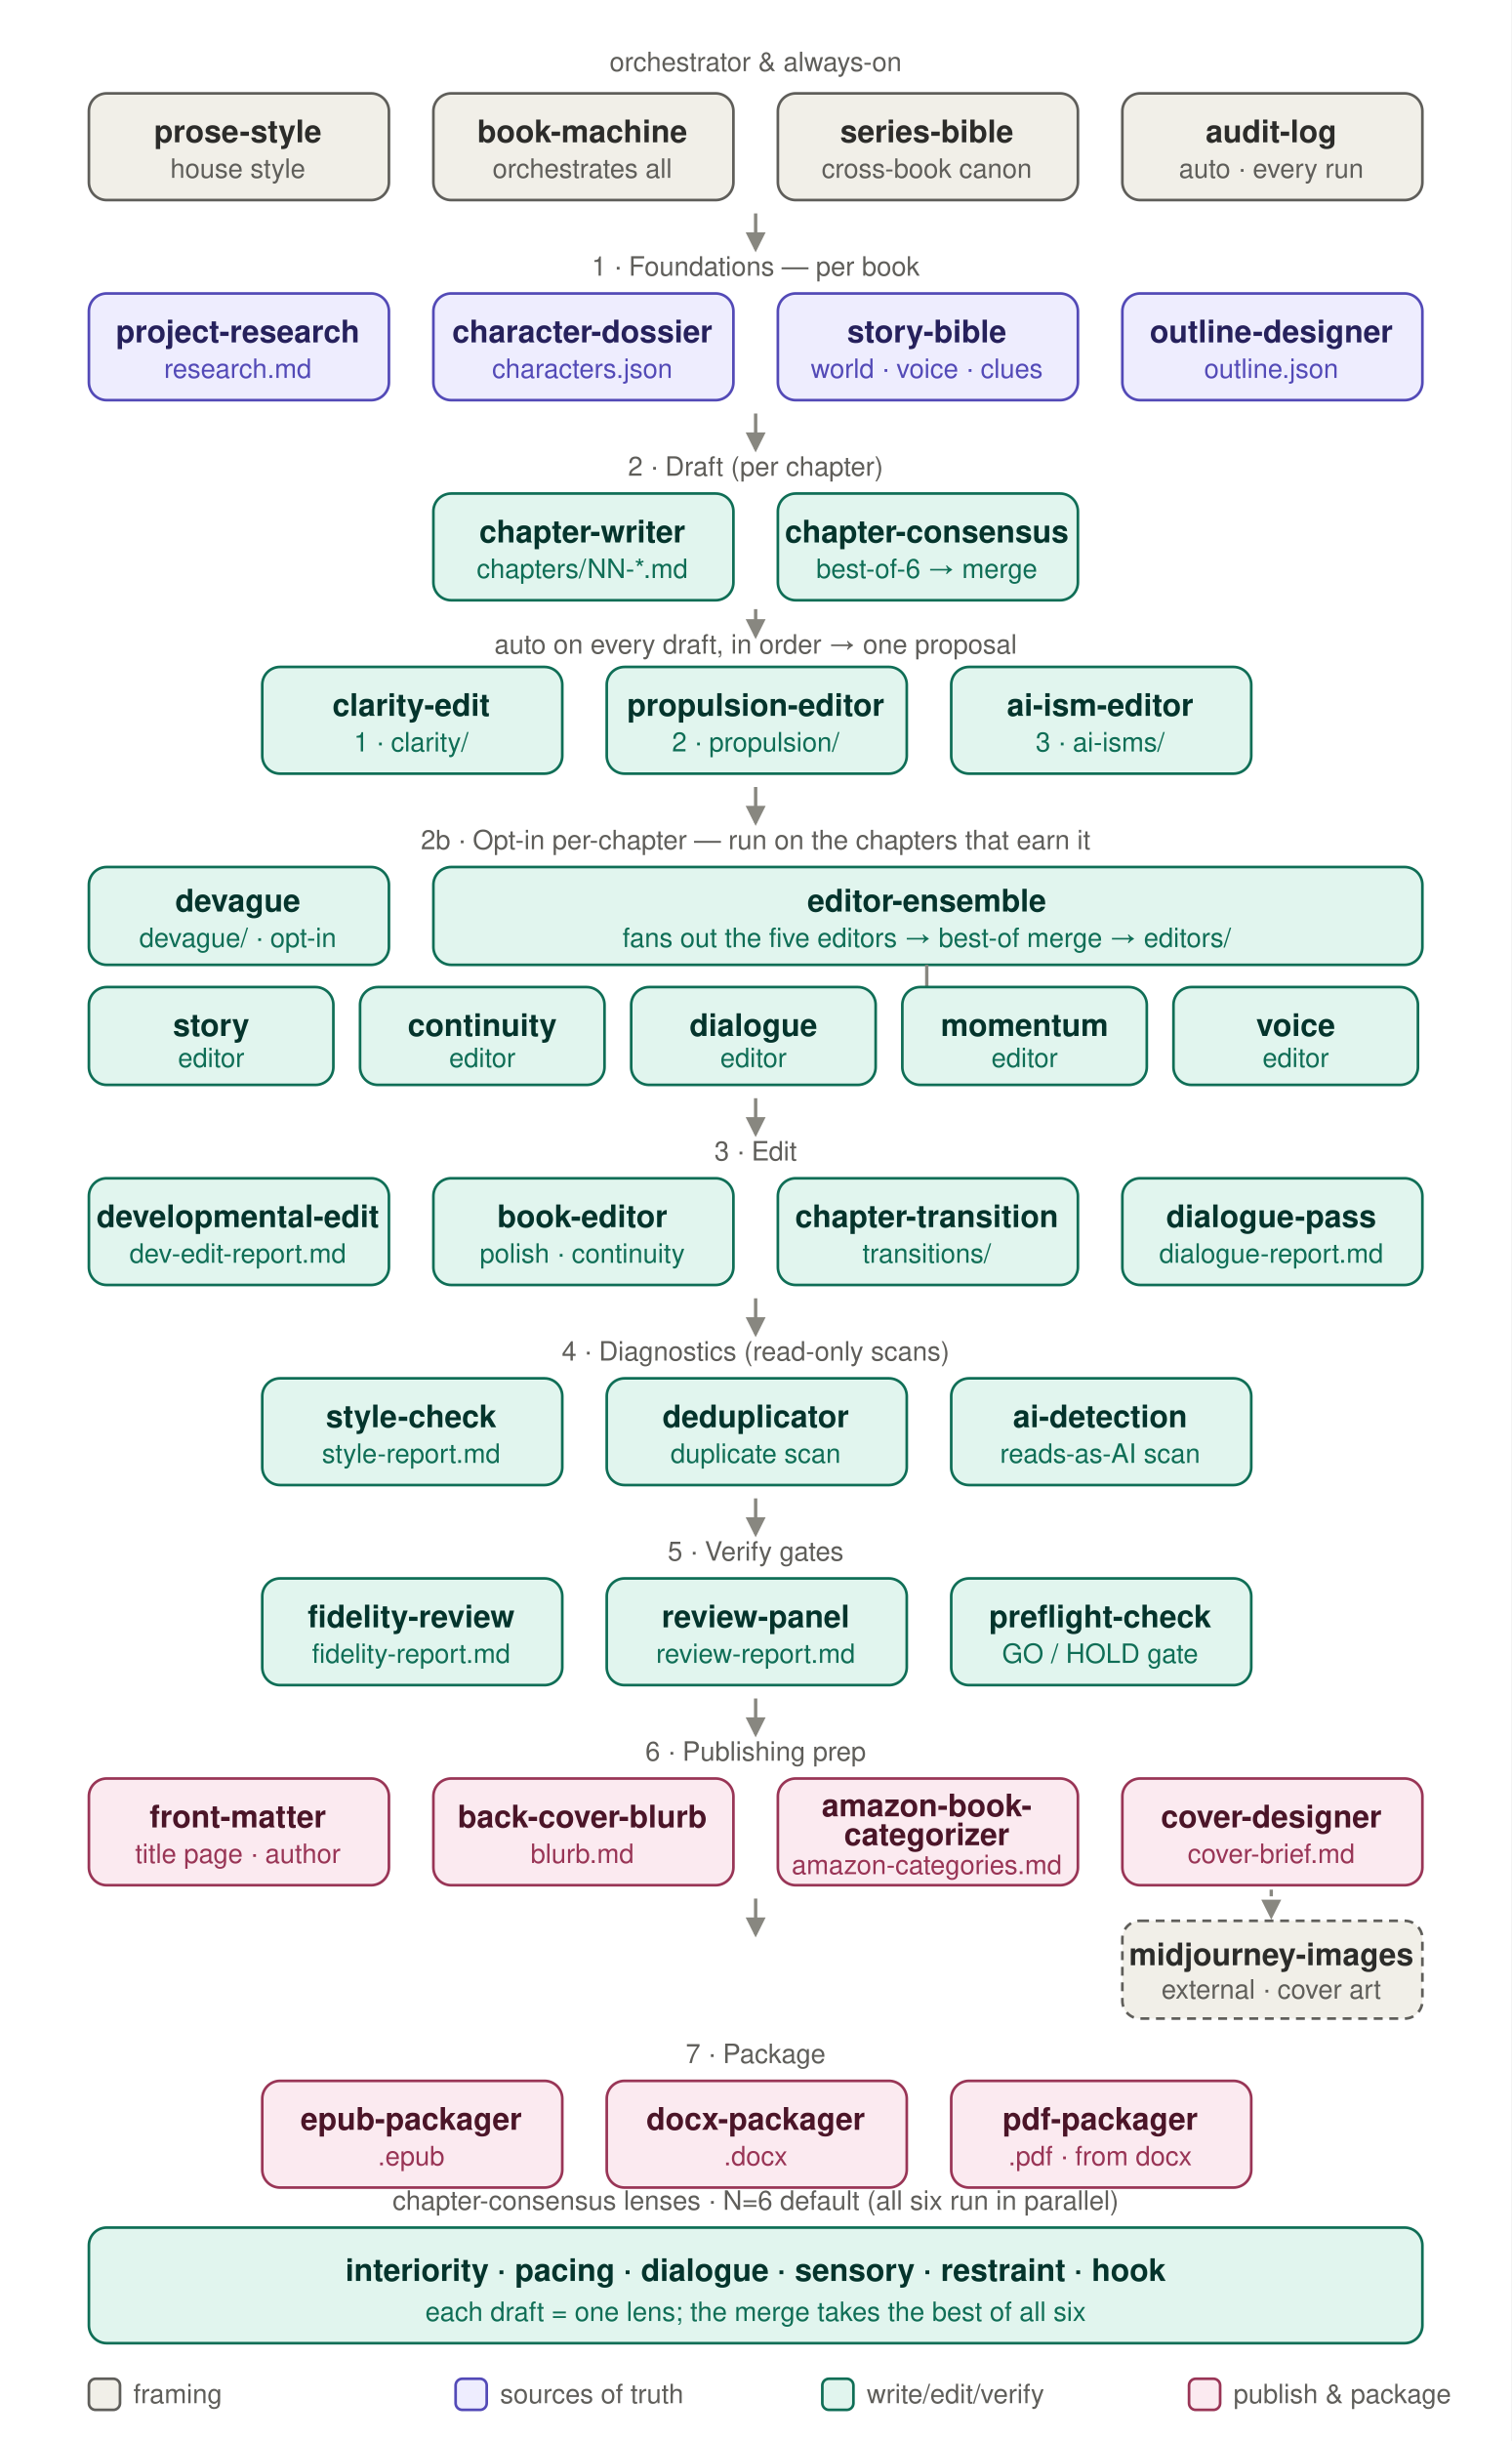
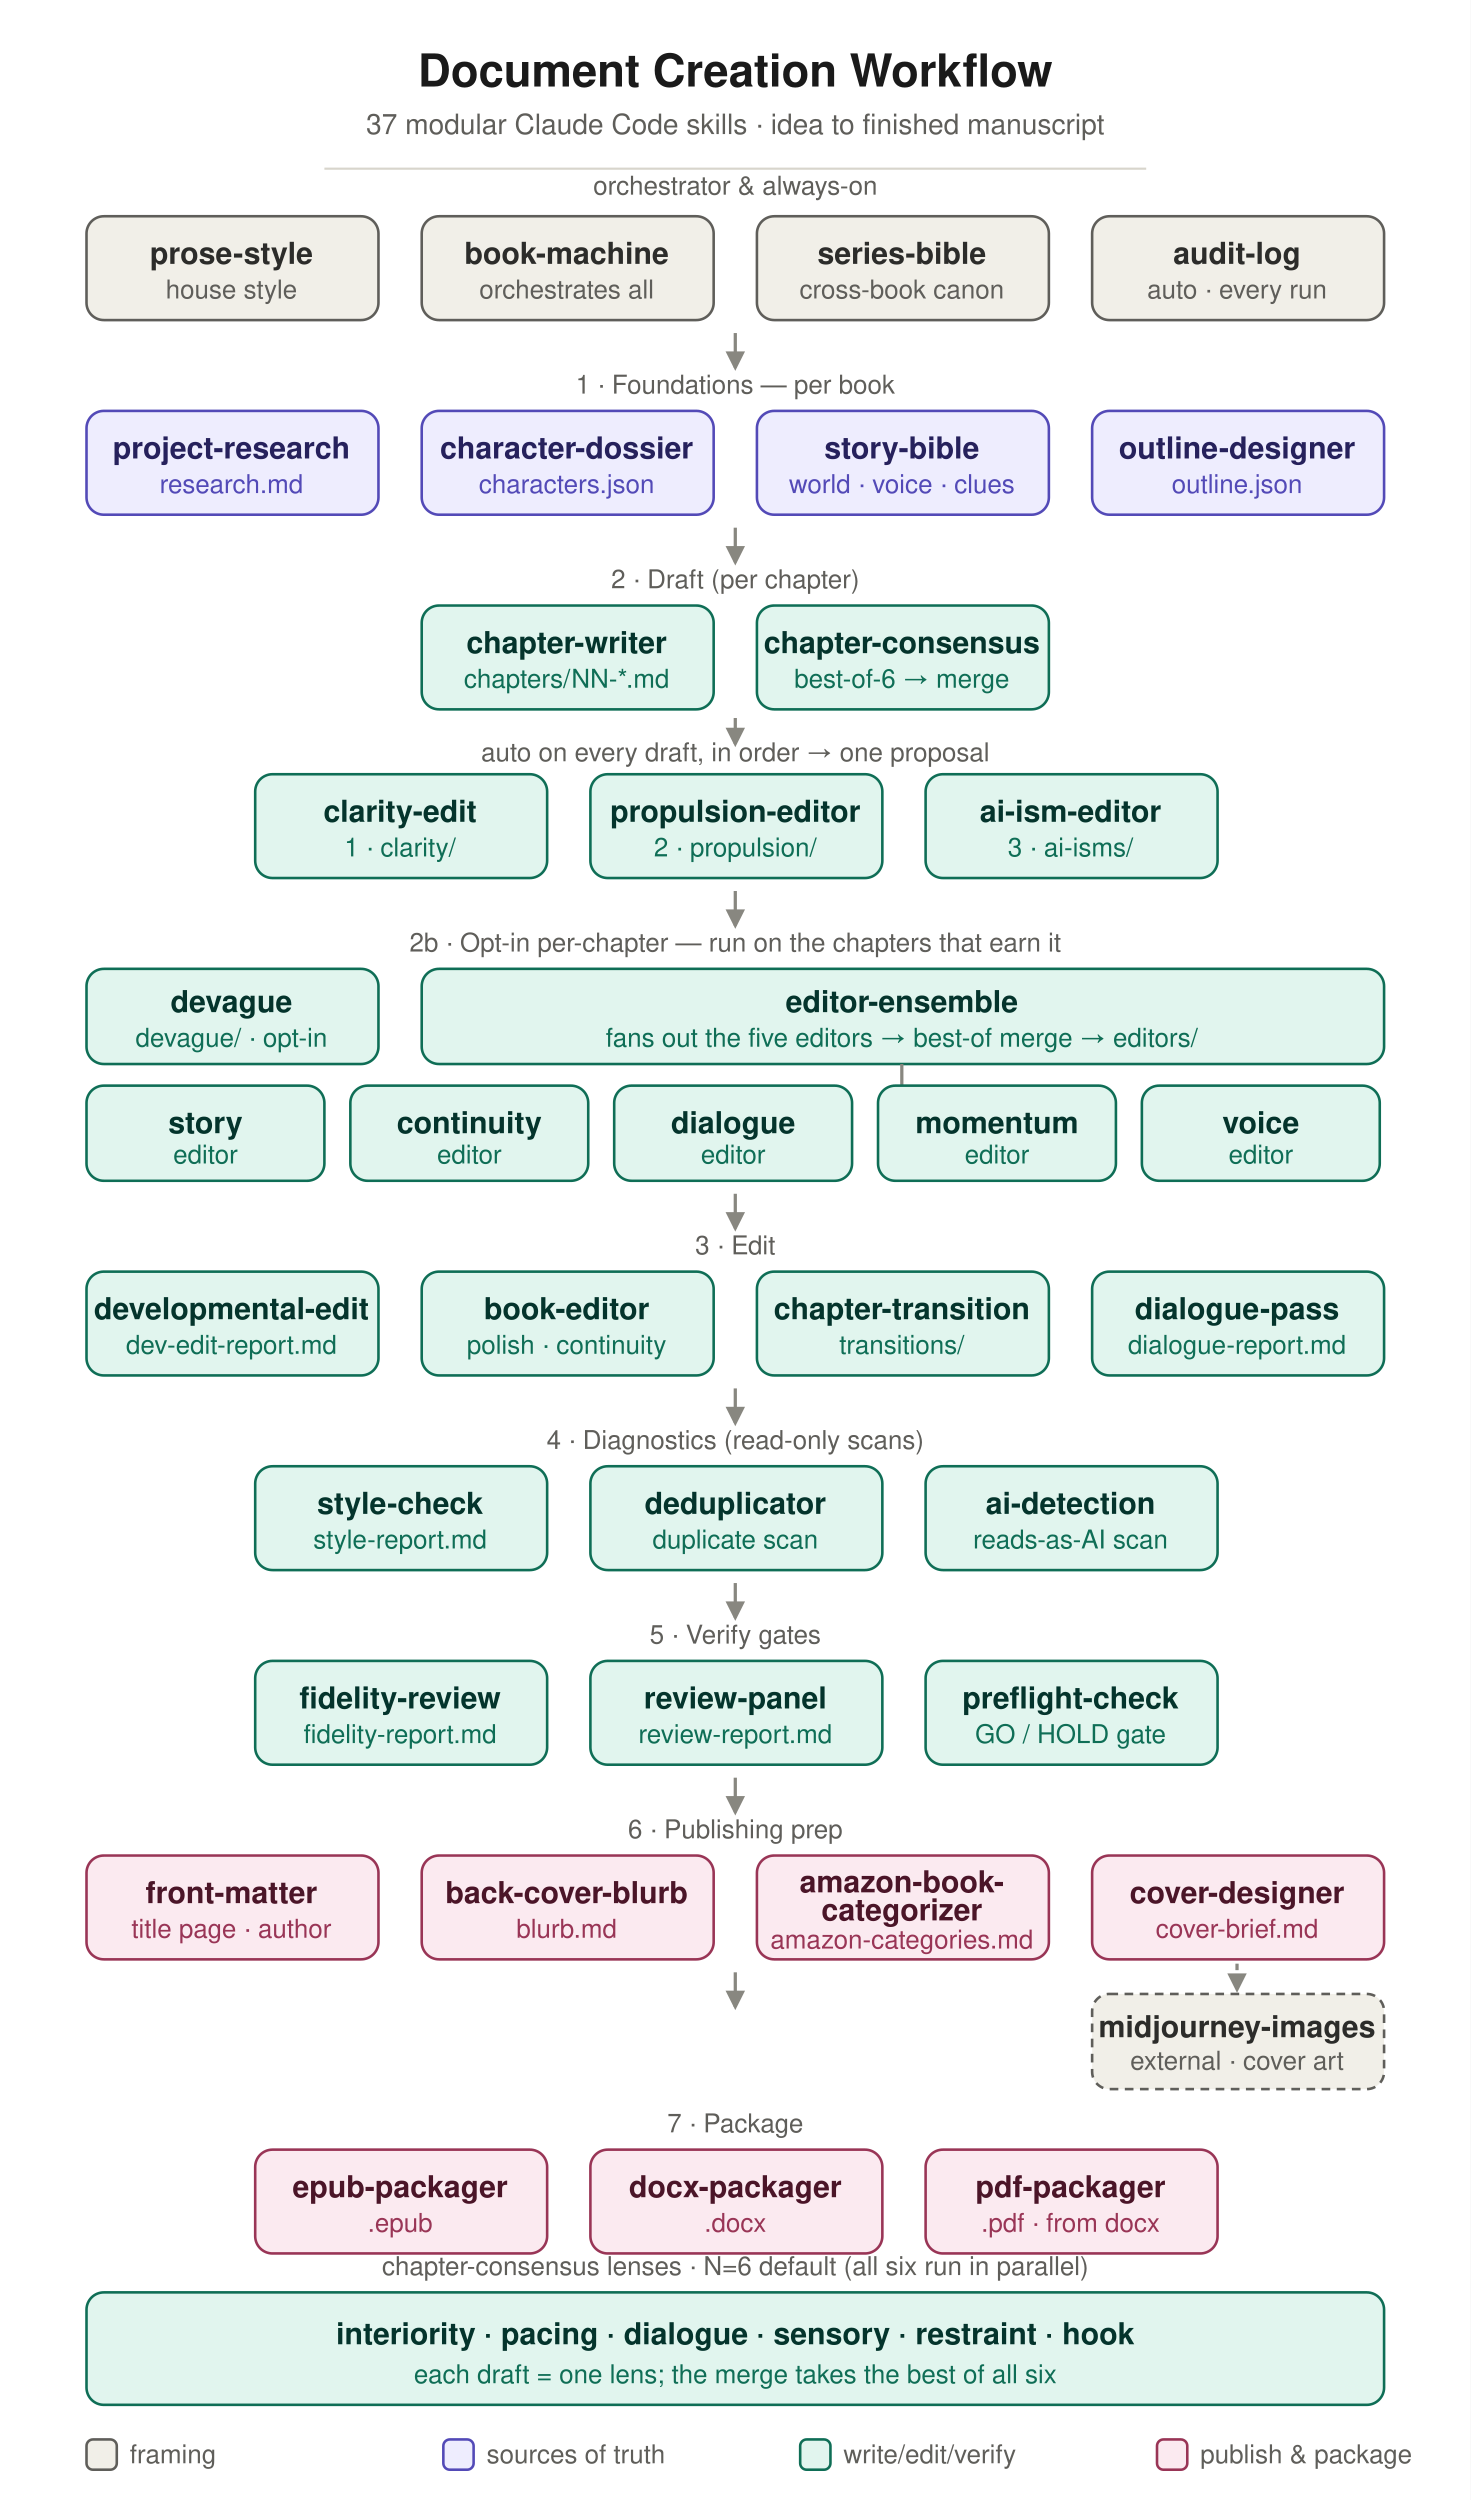
- <svg xmlns="http://www.w3.org/2000/svg" width="680" height="1098" viewBox="0 0 680 1098" role="img">
+ <svg xmlns="http://www.w3.org/2000/svg" width="680" height="1156" viewBox="0 0 680 1156" role="img">
  <style>
  text { font-family: 'Segoe UI', Helvetica, Arial, sans-serif; }
  .t  { font-size: 14px; font-weight: 600; fill: #1a1a1a; }
+   .th { font-size: 21px; font-weight: 700; fill: #1a1a1a; }
+   .tsub { font-size: 13px; font-weight: 400; fill: #5F5E5A; }
  .ts { font-size: 12px; font-weight: 400; fill: #5F5E5A; }
  .c-gray rect,   rect.c-gray   { fill: #F1EFE8; stroke: #5F5E5A; stroke-width: 1.2; }
  .c-gray   .t { fill: #2C2C2A; } .c-gray   .ts { fill: #5F5E5A; }
  .c-purple rect, rect.c-purple { fill: #EEEDFE; stroke: #534AB7; stroke-width: 1.2; }
  .c-purple .t { fill: #26215C; } .c-purple .ts { fill: #534AB7; }
  .c-teal rect,   rect.c-teal   { fill: #E1F5EE; stroke: #0F6E56; stroke-width: 1.2; }
  .c-teal   .t { fill: #04342C; } .c-teal   .ts { fill: #0F6E56; }
  .c-pink rect,   rect.c-pink   { fill: #FBEAF0; stroke: #993556; stroke-width: 1.2; }
  .c-pink   .t { fill: #4B1528; } .c-pink   .ts { fill: #993556; }
</style>
  <defs>
    <marker id="ar" markerWidth="8" markerHeight="8" refX="5" refY="3" orient="auto">
      <path d="M0,0 L6,3 L0,6 Z" fill="#888780" />
    </marker>
  </defs>
-   <rect width="680" height="1098" fill="#ffffff" />
-   <text x="340" y="32" text-anchor="middle" class="ts">orchestrator &amp; always-on</text>
-   <g class="c-gray">
-     <rect x="40" y="42" width="135" height="48" rx="8" />
-     <text x="107" y="64" text-anchor="middle" class="t">prose-style</text>
-     <text x="107" y="80" text-anchor="middle" class="ts">house style</text>
-   </g>
-   <g class="c-gray">
-     <rect x="195" y="42" width="135" height="48" rx="8" />
-     <text x="262" y="64" text-anchor="middle" class="t">book-machine</text>
-     <text x="262" y="80" text-anchor="middle" class="ts">orchestrates all</text>
-   </g>
-   <g class="c-gray">
-     <rect x="350" y="42" width="135" height="48" rx="8" />
-     <text x="417" y="64" text-anchor="middle" class="t">series-bible</text>
-     <text x="417" y="80" text-anchor="middle" class="ts">cross-book canon</text>
-   </g>
-   <g class="c-gray">
-     <rect x="505" y="42" width="135" height="48" rx="8" />
-     <text x="572" y="64" text-anchor="middle" class="t">audit-log</text>
-     <text x="572" y="80" text-anchor="middle" class="ts">auto · every run</text>
-   </g>
-   <line x1="340" y1="96" x2="340" y2="112" stroke="#888780" stroke-width="1.5" marker-end="url(#ar)" />
-   <text x="340" y="124" text-anchor="middle" class="ts">1 · Foundations — per book</text>
-   <g class="c-purple">
-     <rect x="40" y="132" width="135" height="48" rx="8" />
-     <text x="107" y="154" text-anchor="middle" class="t">project-research</text>
-     <text x="107" y="170" text-anchor="middle" class="ts">research.md</text>
-   </g>
-   <g class="c-purple">
-     <rect x="195" y="132" width="135" height="48" rx="8" />
-     <text x="262" y="154" text-anchor="middle" class="t">character-dossier</text>
-     <text x="262" y="170" text-anchor="middle" class="ts">characters.json</text>
-   </g>
-   <g class="c-purple">
-     <rect x="350" y="132" width="135" height="48" rx="8" />
-     <text x="417" y="154" text-anchor="middle" class="t">story-bible</text>
-     <text x="417" y="170" text-anchor="middle" class="ts">world · voice · clues</text>
-   </g>
-   <g class="c-purple">
-     <rect x="505" y="132" width="135" height="48" rx="8" />
-     <text x="572" y="154" text-anchor="middle" class="t">outline-designer</text>
-     <text x="572" y="170" text-anchor="middle" class="ts">outline.json</text>
-   </g>
-   <line x1="340" y1="186" x2="340" y2="202" stroke="#888780" stroke-width="1.5" marker-end="url(#ar)" />
-   <text x="340" y="214" text-anchor="middle" class="ts">2 · Draft (per chapter)</text>
-   <g class="c-teal">
-     <rect x="195" y="222" width="135" height="48" rx="8" />
-     <text x="262" y="244" text-anchor="middle" class="t">chapter-writer</text>
-     <text x="262" y="260" text-anchor="middle" class="ts">chapters/NN-*.md</text>
-   </g>
-   <g class="c-teal">
-     <rect x="350" y="222" width="135" height="48" rx="8" />
-     <text x="417" y="244" text-anchor="middle" class="t">chapter-consensus</text>
-     <text x="417" y="260" text-anchor="middle" class="ts">best-of-6 → merge</text>
-   </g>
-   <line x1="340" y1="274" x2="340" y2="286" stroke="#888780" stroke-width="1.5" marker-end="url(#ar)" />
-   <text x="340" y="294" text-anchor="middle" class="ts">auto on every draft, in order → one proposal</text>
-   <g class="c-teal">
-     <rect x="118" y="300" width="135" height="48" rx="8" />
-     <text x="185" y="322" text-anchor="middle" class="t">clarity-edit</text>
-     <text x="185" y="338" text-anchor="middle" class="ts">1 · clarity/</text>
-   </g>
-   <g class="c-teal">
-     <rect x="273" y="300" width="135" height="48" rx="8" />
-     <text x="340" y="322" text-anchor="middle" class="t">propulsion-editor</text>
-     <text x="340" y="338" text-anchor="middle" class="ts">2 · propulsion/</text>
-   </g>
-   <g class="c-teal">
-     <rect x="428" y="300" width="135" height="48" rx="8" />
-     <text x="495" y="322" text-anchor="middle" class="t">ai-ism-editor</text>
-     <text x="495" y="338" text-anchor="middle" class="ts">3 · ai-isms/</text>
-   </g>
-   <line x1="340" y1="354" x2="340" y2="370" stroke="#888780" stroke-width="1.5" marker-end="url(#ar)" />
-   <text x="340" y="382" text-anchor="middle" class="ts">2b · Opt-in per-chapter — run on the chapters that earn it</text>
-   <g class="c-teal">
-     <rect x="40" y="390" width="135" height="44" rx="8" />
-     <text x="107" y="410" text-anchor="middle" class="t">devague</text>
-     <text x="107" y="426" text-anchor="middle" class="ts">devague/ · opt-in</text>
-   </g>
-   <g class="c-teal">
-     <rect x="195" y="390" width="445" height="44" rx="8" />
-     <text x="417" y="410" text-anchor="middle" class="t">editor-ensemble</text>
-     <text x="417" y="426" text-anchor="middle" class="ts">fans out the five editors → best-of merge → editors/</text>
-   </g>
-   <line x1="417" y1="434" x2="417" y2="444" stroke="#888780" stroke-width="1.5" />
-   <g class="c-teal">
-     <rect x="40" y="444" width="110" height="44" rx="8" />
-     <text x="95" y="466" text-anchor="middle" class="t">story</text>
-     <text x="95" y="480" text-anchor="middle" class="ts">editor</text>
-   </g>
-   <g class="c-teal">
-     <rect x="162" y="444" width="110" height="44" rx="8" />
-     <text x="217" y="466" text-anchor="middle" class="t">continuity</text>
-     <text x="217" y="480" text-anchor="middle" class="ts">editor</text>
-   </g>
-   <g class="c-teal">
-     <rect x="284" y="444" width="110" height="44" rx="8" />
-     <text x="339" y="466" text-anchor="middle" class="t">dialogue</text>
-     <text x="339" y="480" text-anchor="middle" class="ts">editor</text>
-   </g>
-   <g class="c-teal">
-     <rect x="406" y="444" width="110" height="44" rx="8" />
-     <text x="461" y="466" text-anchor="middle" class="t">momentum</text>
-     <text x="461" y="480" text-anchor="middle" class="ts">editor</text>
-   </g>
-   <g class="c-teal">
-     <rect x="528" y="444" width="110" height="44" rx="8" />
-     <text x="583" y="466" text-anchor="middle" class="t">voice</text>
-     <text x="583" y="480" text-anchor="middle" class="ts">editor</text>
-   </g>
-   <line x1="340" y1="494" x2="340" y2="510" stroke="#888780" stroke-width="1.5" marker-end="url(#ar)" />
-   <text x="340" y="522" text-anchor="middle" class="ts">3 · Edit</text>
-   <g class="c-teal">
-     <rect x="40" y="530" width="135" height="48" rx="8" />
-     <text x="107" y="552" text-anchor="middle" class="t">developmental-edit</text>
-     <text x="107" y="568" text-anchor="middle" class="ts">dev-edit-report.md</text>
-   </g>
-   <g class="c-teal">
-     <rect x="195" y="530" width="135" height="48" rx="8" />
-     <text x="262" y="552" text-anchor="middle" class="t">book-editor</text>
-     <text x="262" y="568" text-anchor="middle" class="ts">polish · continuity</text>
-   </g>
-   <g class="c-teal">
-     <rect x="350" y="530" width="135" height="48" rx="8" />
-     <text x="417" y="552" text-anchor="middle" class="t">chapter-transition</text>
-     <text x="417" y="568" text-anchor="middle" class="ts">transitions/</text>
-   </g>
-   <g class="c-teal">
-     <rect x="505" y="530" width="135" height="48" rx="8" />
-     <text x="572" y="552" text-anchor="middle" class="t">dialogue-pass</text>
-     <text x="572" y="568" text-anchor="middle" class="ts">dialogue-report.md</text>
-   </g>
-   <line x1="340" y1="584" x2="340" y2="600" stroke="#888780" stroke-width="1.5" marker-end="url(#ar)" />
-   <text x="340" y="612" text-anchor="middle" class="ts">4 · Diagnostics (read-only scans)</text>
-   <g class="c-teal">
-     <rect x="118" y="620" width="135" height="48" rx="8" />
-     <text x="185" y="642" text-anchor="middle" class="t">style-check</text>
-     <text x="185" y="658" text-anchor="middle" class="ts">style-report.md</text>
-   </g>
-   <g class="c-teal">
-     <rect x="273" y="620" width="135" height="48" rx="8" />
-     <text x="340" y="642" text-anchor="middle" class="t">deduplicator</text>
-     <text x="340" y="658" text-anchor="middle" class="ts">duplicate scan</text>
-   </g>
-   <g class="c-teal">
-     <rect x="428" y="620" width="135" height="48" rx="8" />
-     <text x="495" y="642" text-anchor="middle" class="t">ai-detection</text>
-     <text x="495" y="658" text-anchor="middle" class="ts">reads-as-AI scan</text>
-   </g>
-   <line x1="340" y1="674" x2="340" y2="690" stroke="#888780" stroke-width="1.5" marker-end="url(#ar)" />
-   <text x="340" y="702" text-anchor="middle" class="ts">5 · Verify gates</text>
-   <g class="c-teal">
-     <rect x="118" y="710" width="135" height="48" rx="8" />
-     <text x="185" y="732" text-anchor="middle" class="t">fidelity-review</text>
-     <text x="185" y="748" text-anchor="middle" class="ts">fidelity-report.md</text>
-   </g>
-   <g class="c-teal">
-     <rect x="273" y="710" width="135" height="48" rx="8" />
-     <text x="340" y="732" text-anchor="middle" class="t">review-panel</text>
-     <text x="340" y="748" text-anchor="middle" class="ts">review-report.md</text>
-   </g>
-   <g class="c-teal">
-     <rect x="428" y="710" width="135" height="48" rx="8" />
-     <text x="495" y="732" text-anchor="middle" class="t">preflight-check</text>
-     <text x="495" y="748" text-anchor="middle" class="ts">GO / HOLD gate</text>
-   </g>
-   <line x1="340" y1="764" x2="340" y2="780" stroke="#888780" stroke-width="1.5" marker-end="url(#ar)" />
-   <text x="340" y="792" text-anchor="middle" class="ts">6 · Publishing prep</text>
-   <g class="c-pink">
-     <rect x="40" y="800" width="135" height="48" rx="8" />
-     <text x="107" y="822" text-anchor="middle" class="t">front-matter</text>
-     <text x="107" y="838" text-anchor="middle" class="ts">title page · author</text>
-   </g>
-   <g class="c-pink">
-     <rect x="195" y="800" width="135" height="48" rx="8" />
-     <text x="262" y="822" text-anchor="middle" class="t">back-cover-blurb</text>
-     <text x="262" y="838" text-anchor="middle" class="ts">blurb.md</text>
-   </g>
-   <g class="c-pink">
-     <rect x="350" y="800" width="135" height="48" rx="8" />
-     <text x="417" y="817" text-anchor="middle" class="t">amazon-book-</text>
-     <text x="417" y="830" text-anchor="middle" class="t">categorizer</text>
-     <text x="417" y="843" text-anchor="middle" class="ts">amazon-categories.md</text>
-   </g>
-   <g class="c-pink">
-     <rect x="505" y="800" width="135" height="48" rx="8" />
-     <text x="572" y="822" text-anchor="middle" class="t">cover-designer</text>
-     <text x="572" y="838" text-anchor="middle" class="ts">cover-brief.md</text>
-   </g>
-   <line x1="572" y1="850" x2="572" y2="862" stroke="#888780" stroke-width="1.5" stroke-dasharray="3 3" marker-end="url(#ar)" />
-   <g class="c-gray">
-     <rect x="505" y="864" width="135" height="44" rx="8" stroke-dasharray="4 3" />
-     <text x="572" y="884" text-anchor="middle" class="t">midjourney-images</text>
-     <text x="572" y="899" text-anchor="middle" class="ts">external · cover art</text>
-   </g>
-   <line x1="340" y1="854" x2="340" y2="870" stroke="#888780" stroke-width="1.5" marker-end="url(#ar)" />
-   <text x="340" y="928" text-anchor="middle" class="ts">7 · Package</text>
-   <g class="c-pink">
-     <rect x="118" y="936" width="135" height="48" rx="8" />
-     <text x="185" y="958" text-anchor="middle" class="t">epub-packager</text>
-     <text x="185" y="974" text-anchor="middle" class="ts">.epub</text>
-   </g>
-   <g class="c-pink">
-     <rect x="273" y="936" width="135" height="48" rx="8" />
-     <text x="340" y="958" text-anchor="middle" class="t">docx-packager</text>
-     <text x="340" y="974" text-anchor="middle" class="ts">.docx</text>
-   </g>
-   <g class="c-pink">
-     <rect x="428" y="936" width="135" height="48" rx="8" />
-     <text x="495" y="958" text-anchor="middle" class="t">pdf-packager</text>
-     <text x="495" y="974" text-anchor="middle" class="ts">.pdf · from docx</text>
-   </g>
-   <text x="340" y="994" text-anchor="middle" class="ts">chapter-consensus lenses · N=6 default (all six run in parallel)</text>
-   <g class="c-teal">
-     <rect x="40" y="1002" width="600" height="52" rx="8" />
-     <text x="340" y="1026" text-anchor="middle" class="t">interiority · pacing · dialogue · sensory · restraint · hook</text>
-     <text x="340" y="1044" text-anchor="middle" class="ts">each draft = one lens; the merge takes the best of all six</text>
-   </g>
-   <rect x="40" y="1070" width="14" height="14" rx="3" class="c-gray" />
-   <text x="60" y="1081" class="ts">framing</text>
-   <rect x="205" y="1070" width="14" height="14" rx="3" class="c-purple" />
-   <text x="225" y="1081" class="ts">sources of truth</text>
-   <rect x="370" y="1070" width="14" height="14" rx="3" class="c-teal" />
-   <text x="390" y="1081" class="ts">write/edit/verify</text>
-   <rect x="535" y="1070" width="14" height="14" rx="3" class="c-pink" />
-   <text x="555" y="1081" class="ts">publish &amp; package</text>
+   <rect width="680" height="1156" fill="#ffffff" />
+   <text x="340" y="40" text-anchor="middle" class="th">Document Creation Workflow</text>
+   <text x="340" y="62" text-anchor="middle" class="tsub">37 modular Claude Code skills · idea to finished manuscript</text>
+   <line x1="150" y1="78" x2="530" y2="78" stroke="#D8D5CC" stroke-width="1" />
+   <text x="340" y="90" text-anchor="middle" class="ts">orchestrator &amp; always-on</text>
+   <g class="c-gray">
+     <rect x="40" y="100" width="135" height="48" rx="8" />
+     <text x="107" y="122" text-anchor="middle" class="t">prose-style</text>
+     <text x="107" y="138" text-anchor="middle" class="ts">house style</text>
+   </g>
+   <g class="c-gray">
+     <rect x="195" y="100" width="135" height="48" rx="8" />
+     <text x="262" y="122" text-anchor="middle" class="t">book-machine</text>
+     <text x="262" y="138" text-anchor="middle" class="ts">orchestrates all</text>
+   </g>
+   <g class="c-gray">
+     <rect x="350" y="100" width="135" height="48" rx="8" />
+     <text x="417" y="122" text-anchor="middle" class="t">series-bible</text>
+     <text x="417" y="138" text-anchor="middle" class="ts">cross-book canon</text>
+   </g>
+   <g class="c-gray">
+     <rect x="505" y="100" width="135" height="48" rx="8" />
+     <text x="572" y="122" text-anchor="middle" class="t">audit-log</text>
+     <text x="572" y="138" text-anchor="middle" class="ts">auto · every run</text>
+   </g>
+   <line x1="340" y1="154" x2="340" y2="170" stroke="#888780" stroke-width="1.5" marker-end="url(#ar)" />
+   <text x="340" y="182" text-anchor="middle" class="ts">1 · Foundations — per book</text>
+   <g class="c-purple">
+     <rect x="40" y="190" width="135" height="48" rx="8" />
+     <text x="107" y="212" text-anchor="middle" class="t">project-research</text>
+     <text x="107" y="228" text-anchor="middle" class="ts">research.md</text>
+   </g>
+   <g class="c-purple">
+     <rect x="195" y="190" width="135" height="48" rx="8" />
+     <text x="262" y="212" text-anchor="middle" class="t">character-dossier</text>
+     <text x="262" y="228" text-anchor="middle" class="ts">characters.json</text>
+   </g>
+   <g class="c-purple">
+     <rect x="350" y="190" width="135" height="48" rx="8" />
+     <text x="417" y="212" text-anchor="middle" class="t">story-bible</text>
+     <text x="417" y="228" text-anchor="middle" class="ts">world · voice · clues</text>
+   </g>
+   <g class="c-purple">
+     <rect x="505" y="190" width="135" height="48" rx="8" />
+     <text x="572" y="212" text-anchor="middle" class="t">outline-designer</text>
+     <text x="572" y="228" text-anchor="middle" class="ts">outline.json</text>
+   </g>
+   <line x1="340" y1="244" x2="340" y2="260" stroke="#888780" stroke-width="1.5" marker-end="url(#ar)" />
+   <text x="340" y="272" text-anchor="middle" class="ts">2 · Draft (per chapter)</text>
+   <g class="c-teal">
+     <rect x="195" y="280" width="135" height="48" rx="8" />
+     <text x="262" y="302" text-anchor="middle" class="t">chapter-writer</text>
+     <text x="262" y="318" text-anchor="middle" class="ts">chapters/NN-*.md</text>
+   </g>
+   <g class="c-teal">
+     <rect x="350" y="280" width="135" height="48" rx="8" />
+     <text x="417" y="302" text-anchor="middle" class="t">chapter-consensus</text>
+     <text x="417" y="318" text-anchor="middle" class="ts">best-of-6 → merge</text>
+   </g>
+   <line x1="340" y1="332" x2="340" y2="344" stroke="#888780" stroke-width="1.5" marker-end="url(#ar)" />
+   <text x="340" y="352" text-anchor="middle" class="ts">auto on every draft, in order → one proposal</text>
+   <g class="c-teal">
+     <rect x="118" y="358" width="135" height="48" rx="8" />
+     <text x="185" y="380" text-anchor="middle" class="t">clarity-edit</text>
+     <text x="185" y="396" text-anchor="middle" class="ts">1 · clarity/</text>
+   </g>
+   <g class="c-teal">
+     <rect x="273" y="358" width="135" height="48" rx="8" />
+     <text x="340" y="380" text-anchor="middle" class="t">propulsion-editor</text>
+     <text x="340" y="396" text-anchor="middle" class="ts">2 · propulsion/</text>
+   </g>
+   <g class="c-teal">
+     <rect x="428" y="358" width="135" height="48" rx="8" />
+     <text x="495" y="380" text-anchor="middle" class="t">ai-ism-editor</text>
+     <text x="495" y="396" text-anchor="middle" class="ts">3 · ai-isms/</text>
+   </g>
+   <line x1="340" y1="412" x2="340" y2="428" stroke="#888780" stroke-width="1.5" marker-end="url(#ar)" />
+   <text x="340" y="440" text-anchor="middle" class="ts">2b · Opt-in per-chapter — run on the chapters that earn it</text>
+   <g class="c-teal">
+     <rect x="40" y="448" width="135" height="44" rx="8" />
+     <text x="107" y="468" text-anchor="middle" class="t">devague</text>
+     <text x="107" y="484" text-anchor="middle" class="ts">devague/ · opt-in</text>
+   </g>
+   <g class="c-teal">
+     <rect x="195" y="448" width="445" height="44" rx="8" />
+     <text x="417" y="468" text-anchor="middle" class="t">editor-ensemble</text>
+     <text x="417" y="484" text-anchor="middle" class="ts">fans out the five editors → best-of merge → editors/</text>
+   </g>
+   <line x1="417" y1="492" x2="417" y2="502" stroke="#888780" stroke-width="1.5" />
+   <g class="c-teal">
+     <rect x="40" y="502" width="110" height="44" rx="8" />
+     <text x="95" y="524" text-anchor="middle" class="t">story</text>
+     <text x="95" y="538" text-anchor="middle" class="ts">editor</text>
+   </g>
+   <g class="c-teal">
+     <rect x="162" y="502" width="110" height="44" rx="8" />
+     <text x="217" y="524" text-anchor="middle" class="t">continuity</text>
+     <text x="217" y="538" text-anchor="middle" class="ts">editor</text>
+   </g>
+   <g class="c-teal">
+     <rect x="284" y="502" width="110" height="44" rx="8" />
+     <text x="339" y="524" text-anchor="middle" class="t">dialogue</text>
+     <text x="339" y="538" text-anchor="middle" class="ts">editor</text>
+   </g>
+   <g class="c-teal">
+     <rect x="406" y="502" width="110" height="44" rx="8" />
+     <text x="461" y="524" text-anchor="middle" class="t">momentum</text>
+     <text x="461" y="538" text-anchor="middle" class="ts">editor</text>
+   </g>
+   <g class="c-teal">
+     <rect x="528" y="502" width="110" height="44" rx="8" />
+     <text x="583" y="524" text-anchor="middle" class="t">voice</text>
+     <text x="583" y="538" text-anchor="middle" class="ts">editor</text>
+   </g>
+   <line x1="340" y1="552" x2="340" y2="568" stroke="#888780" stroke-width="1.5" marker-end="url(#ar)" />
+   <text x="340" y="580" text-anchor="middle" class="ts">3 · Edit</text>
+   <g class="c-teal">
+     <rect x="40" y="588" width="135" height="48" rx="8" />
+     <text x="107" y="610" text-anchor="middle" class="t">developmental-edit</text>
+     <text x="107" y="626" text-anchor="middle" class="ts">dev-edit-report.md</text>
+   </g>
+   <g class="c-teal">
+     <rect x="195" y="588" width="135" height="48" rx="8" />
+     <text x="262" y="610" text-anchor="middle" class="t">book-editor</text>
+     <text x="262" y="626" text-anchor="middle" class="ts">polish · continuity</text>
+   </g>
+   <g class="c-teal">
+     <rect x="350" y="588" width="135" height="48" rx="8" />
+     <text x="417" y="610" text-anchor="middle" class="t">chapter-transition</text>
+     <text x="417" y="626" text-anchor="middle" class="ts">transitions/</text>
+   </g>
+   <g class="c-teal">
+     <rect x="505" y="588" width="135" height="48" rx="8" />
+     <text x="572" y="610" text-anchor="middle" class="t">dialogue-pass</text>
+     <text x="572" y="626" text-anchor="middle" class="ts">dialogue-report.md</text>
+   </g>
+   <line x1="340" y1="642" x2="340" y2="658" stroke="#888780" stroke-width="1.5" marker-end="url(#ar)" />
+   <text x="340" y="670" text-anchor="middle" class="ts">4 · Diagnostics (read-only scans)</text>
+   <g class="c-teal">
+     <rect x="118" y="678" width="135" height="48" rx="8" />
+     <text x="185" y="700" text-anchor="middle" class="t">style-check</text>
+     <text x="185" y="716" text-anchor="middle" class="ts">style-report.md</text>
+   </g>
+   <g class="c-teal">
+     <rect x="273" y="678" width="135" height="48" rx="8" />
+     <text x="340" y="700" text-anchor="middle" class="t">deduplicator</text>
+     <text x="340" y="716" text-anchor="middle" class="ts">duplicate scan</text>
+   </g>
+   <g class="c-teal">
+     <rect x="428" y="678" width="135" height="48" rx="8" />
+     <text x="495" y="700" text-anchor="middle" class="t">ai-detection</text>
+     <text x="495" y="716" text-anchor="middle" class="ts">reads-as-AI scan</text>
+   </g>
+   <line x1="340" y1="732" x2="340" y2="748" stroke="#888780" stroke-width="1.5" marker-end="url(#ar)" />
+   <text x="340" y="760" text-anchor="middle" class="ts">5 · Verify gates</text>
+   <g class="c-teal">
+     <rect x="118" y="768" width="135" height="48" rx="8" />
+     <text x="185" y="790" text-anchor="middle" class="t">fidelity-review</text>
+     <text x="185" y="806" text-anchor="middle" class="ts">fidelity-report.md</text>
+   </g>
+   <g class="c-teal">
+     <rect x="273" y="768" width="135" height="48" rx="8" />
+     <text x="340" y="790" text-anchor="middle" class="t">review-panel</text>
+     <text x="340" y="806" text-anchor="middle" class="ts">review-report.md</text>
+   </g>
+   <g class="c-teal">
+     <rect x="428" y="768" width="135" height="48" rx="8" />
+     <text x="495" y="790" text-anchor="middle" class="t">preflight-check</text>
+     <text x="495" y="806" text-anchor="middle" class="ts">GO / HOLD gate</text>
+   </g>
+   <line x1="340" y1="822" x2="340" y2="838" stroke="#888780" stroke-width="1.5" marker-end="url(#ar)" />
+   <text x="340" y="850" text-anchor="middle" class="ts">6 · Publishing prep</text>
+   <g class="c-pink">
+     <rect x="40" y="858" width="135" height="48" rx="8" />
+     <text x="107" y="880" text-anchor="middle" class="t">front-matter</text>
+     <text x="107" y="896" text-anchor="middle" class="ts">title page · author</text>
+   </g>
+   <g class="c-pink">
+     <rect x="195" y="858" width="135" height="48" rx="8" />
+     <text x="262" y="880" text-anchor="middle" class="t">back-cover-blurb</text>
+     <text x="262" y="896" text-anchor="middle" class="ts">blurb.md</text>
+   </g>
+   <g class="c-pink">
+     <rect x="350" y="858" width="135" height="48" rx="8" />
+     <text x="417" y="875" text-anchor="middle" class="t">amazon-book-</text>
+     <text x="417" y="888" text-anchor="middle" class="t">categorizer</text>
+     <text x="417" y="901" text-anchor="middle" class="ts">amazon-categories.md</text>
+   </g>
+   <g class="c-pink">
+     <rect x="505" y="858" width="135" height="48" rx="8" />
+     <text x="572" y="880" text-anchor="middle" class="t">cover-designer</text>
+     <text x="572" y="896" text-anchor="middle" class="ts">cover-brief.md</text>
+   </g>
+   <line x1="572" y1="908" x2="572" y2="920" stroke="#888780" stroke-width="1.5" stroke-dasharray="3 3" marker-end="url(#ar)" />
+   <g class="c-gray">
+     <rect x="505" y="922" width="135" height="44" rx="8" stroke-dasharray="4 3" />
+     <text x="572" y="942" text-anchor="middle" class="t">midjourney-images</text>
+     <text x="572" y="957" text-anchor="middle" class="ts">external · cover art</text>
+   </g>
+   <line x1="340" y1="912" x2="340" y2="928" stroke="#888780" stroke-width="1.5" marker-end="url(#ar)" />
+   <text x="340" y="986" text-anchor="middle" class="ts">7 · Package</text>
+   <g class="c-pink">
+     <rect x="118" y="994" width="135" height="48" rx="8" />
+     <text x="185" y="1016" text-anchor="middle" class="t">epub-packager</text>
+     <text x="185" y="1032" text-anchor="middle" class="ts">.epub</text>
+   </g>
+   <g class="c-pink">
+     <rect x="273" y="994" width="135" height="48" rx="8" />
+     <text x="340" y="1016" text-anchor="middle" class="t">docx-packager</text>
+     <text x="340" y="1032" text-anchor="middle" class="ts">.docx</text>
+   </g>
+   <g class="c-pink">
+     <rect x="428" y="994" width="135" height="48" rx="8" />
+     <text x="495" y="1016" text-anchor="middle" class="t">pdf-packager</text>
+     <text x="495" y="1032" text-anchor="middle" class="ts">.pdf · from docx</text>
+   </g>
+   <text x="340" y="1052" text-anchor="middle" class="ts">chapter-consensus lenses · N=6 default (all six run in parallel)</text>
+   <g class="c-teal">
+     <rect x="40" y="1060" width="600" height="52" rx="8" />
+     <text x="340" y="1084" text-anchor="middle" class="t">interiority · pacing · dialogue · sensory · restraint · hook</text>
+     <text x="340" y="1102" text-anchor="middle" class="ts">each draft = one lens; the merge takes the best of all six</text>
+   </g>
+   <rect x="40" y="1128" width="14" height="14" rx="3" class="c-gray" />
+   <text x="60" y="1139" class="ts">framing</text>
+   <rect x="205" y="1128" width="14" height="14" rx="3" class="c-purple" />
+   <text x="225" y="1139" class="ts">sources of truth</text>
+   <rect x="370" y="1128" width="14" height="14" rx="3" class="c-teal" />
+   <text x="390" y="1139" class="ts">write/edit/verify</text>
+   <rect x="535" y="1128" width="14" height="14" rx="3" class="c-pink" />
+   <text x="555" y="1139" class="ts">publish &amp; package</text>
</svg>
